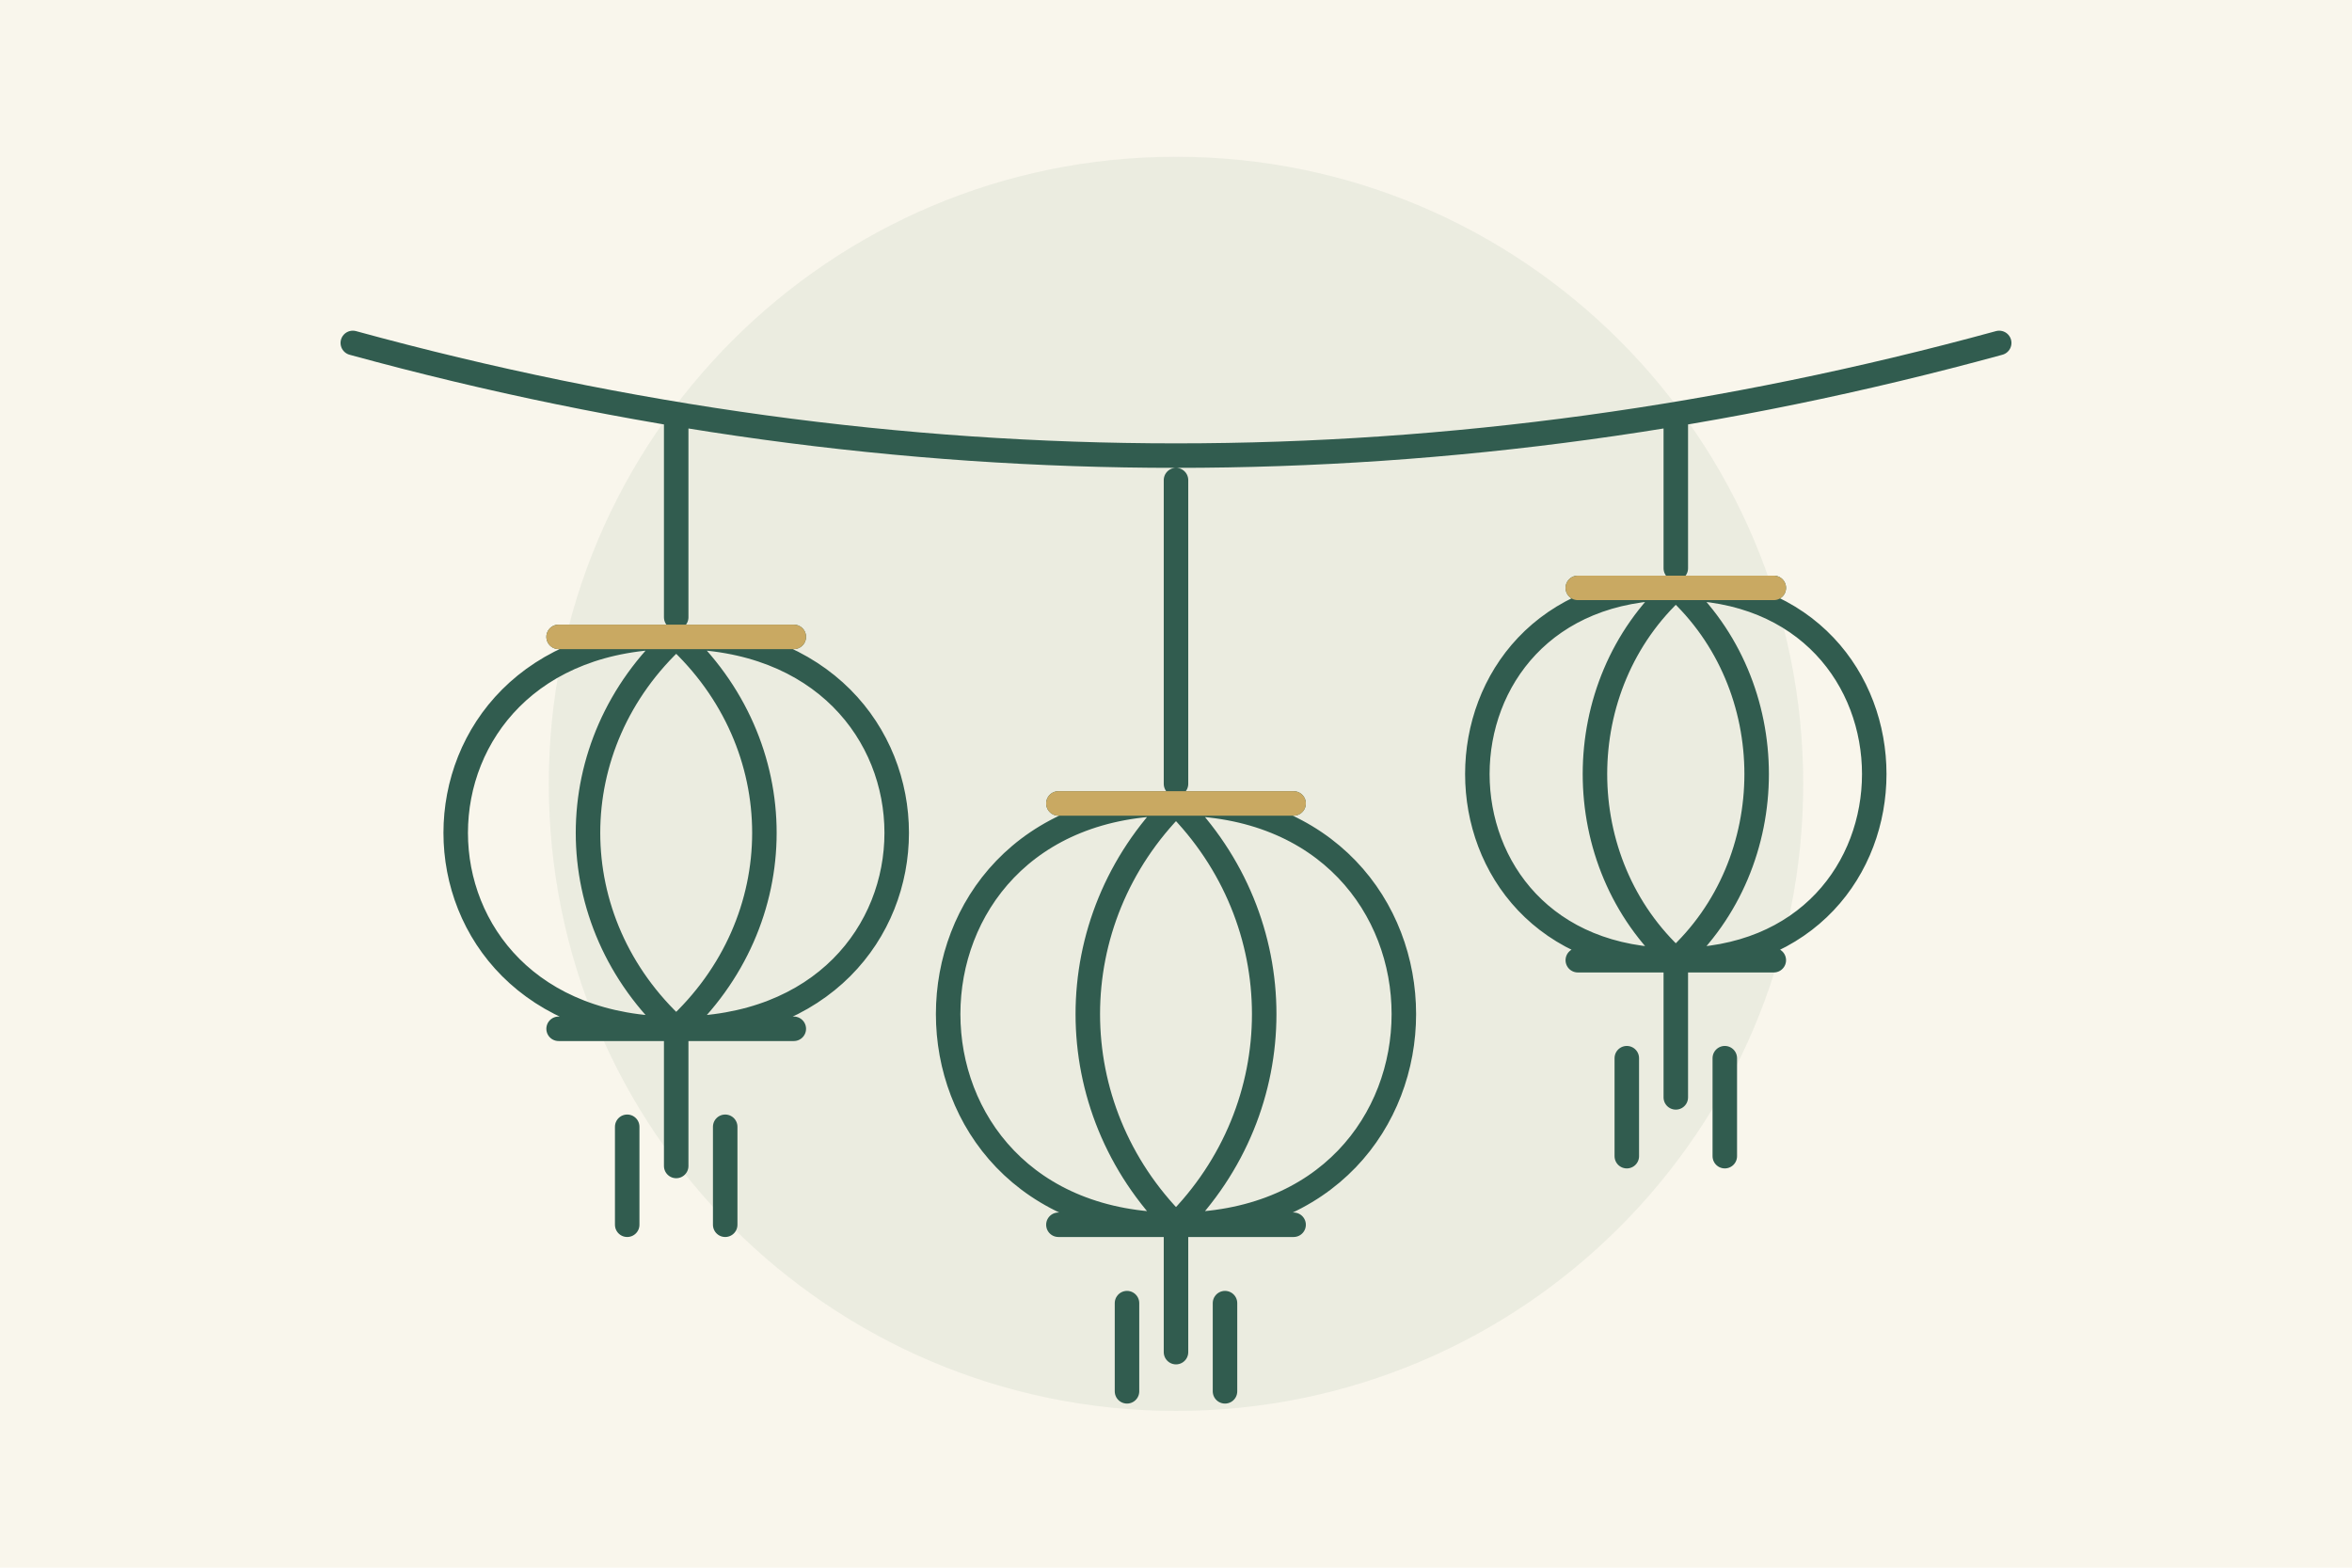
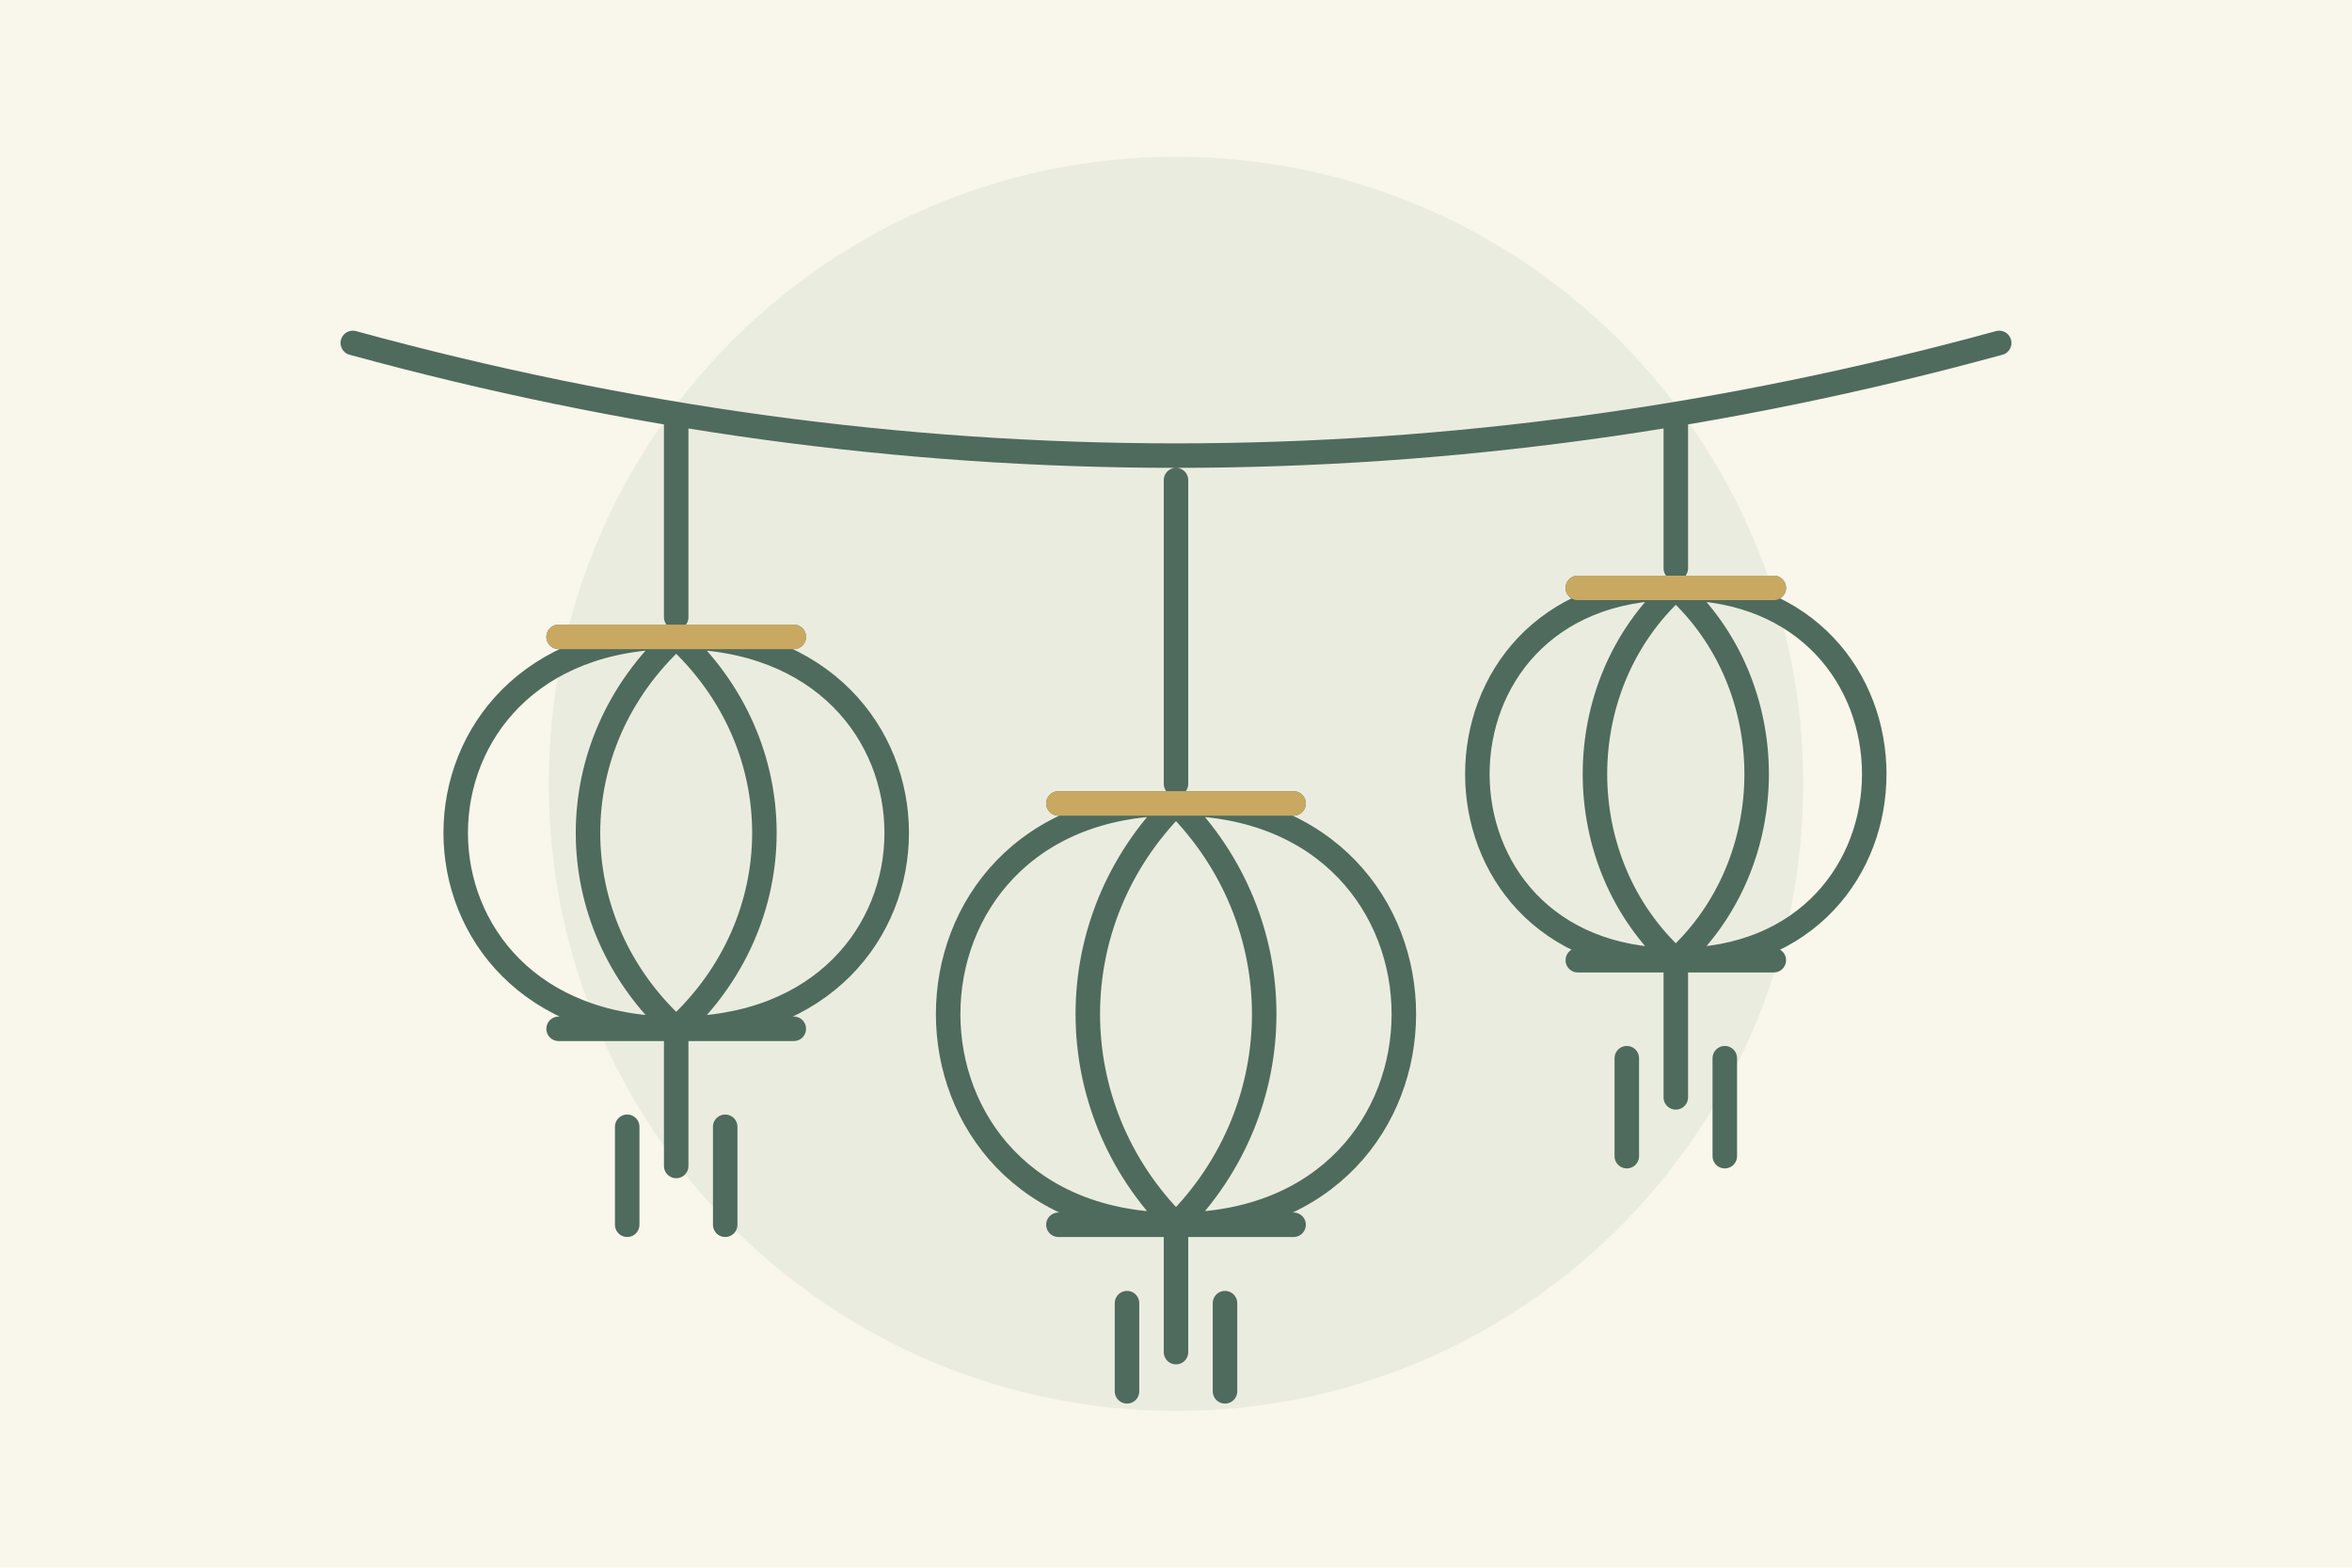
<svg xmlns="http://www.w3.org/2000/svg" viewBox="0 0 240 160">
  <rect width="240" height="160" fill="#F9F6EC" />
  <circle cx="120" cy="80" r="64" fill="#6B8F72" opacity=".10" />
-   <g fill="none" stroke="#315C4F" stroke-width="2.5" stroke-linejoin="round" stroke-linecap="round">
+   <g fill="none" stroke="#4F6B5D" stroke-width="2.5" stroke-linejoin="round" stroke-linecap="round">
    <path d="M36 35q84 23 168 0M69 43v20m51-14v31m51-37v15" />
    <path d="M57 65h24m-24 40h24M69 65c-30 0-30 40 0 40s30-40 0-40Zm0 0c-12 11-12 29 0 40m0-40c12 11 12 29 0 40M69 105v14m-5-4v10m10-10v10M108 82h24m-24 43h24M120 82c-31 0-31 43 0 43s31-43 0-43Zm0 0c-12 12-12 31 0 43m0-43c12 12 12 31 0 43M120 125v13m-5-5v9m10-9v9M161 60h20m-20 38h20M171 60c-27 0-27 38 0 38s27-38 0-38Zm0 0c-11 10-11 28 0 38m0-38c11 10 11 28 0 38M171 98v14m-5-4v10m10-10v10" />
    <path stroke="#C9A962" d="M57 65h24m27 17h24m29-22h20" />
  </g>
</svg>
